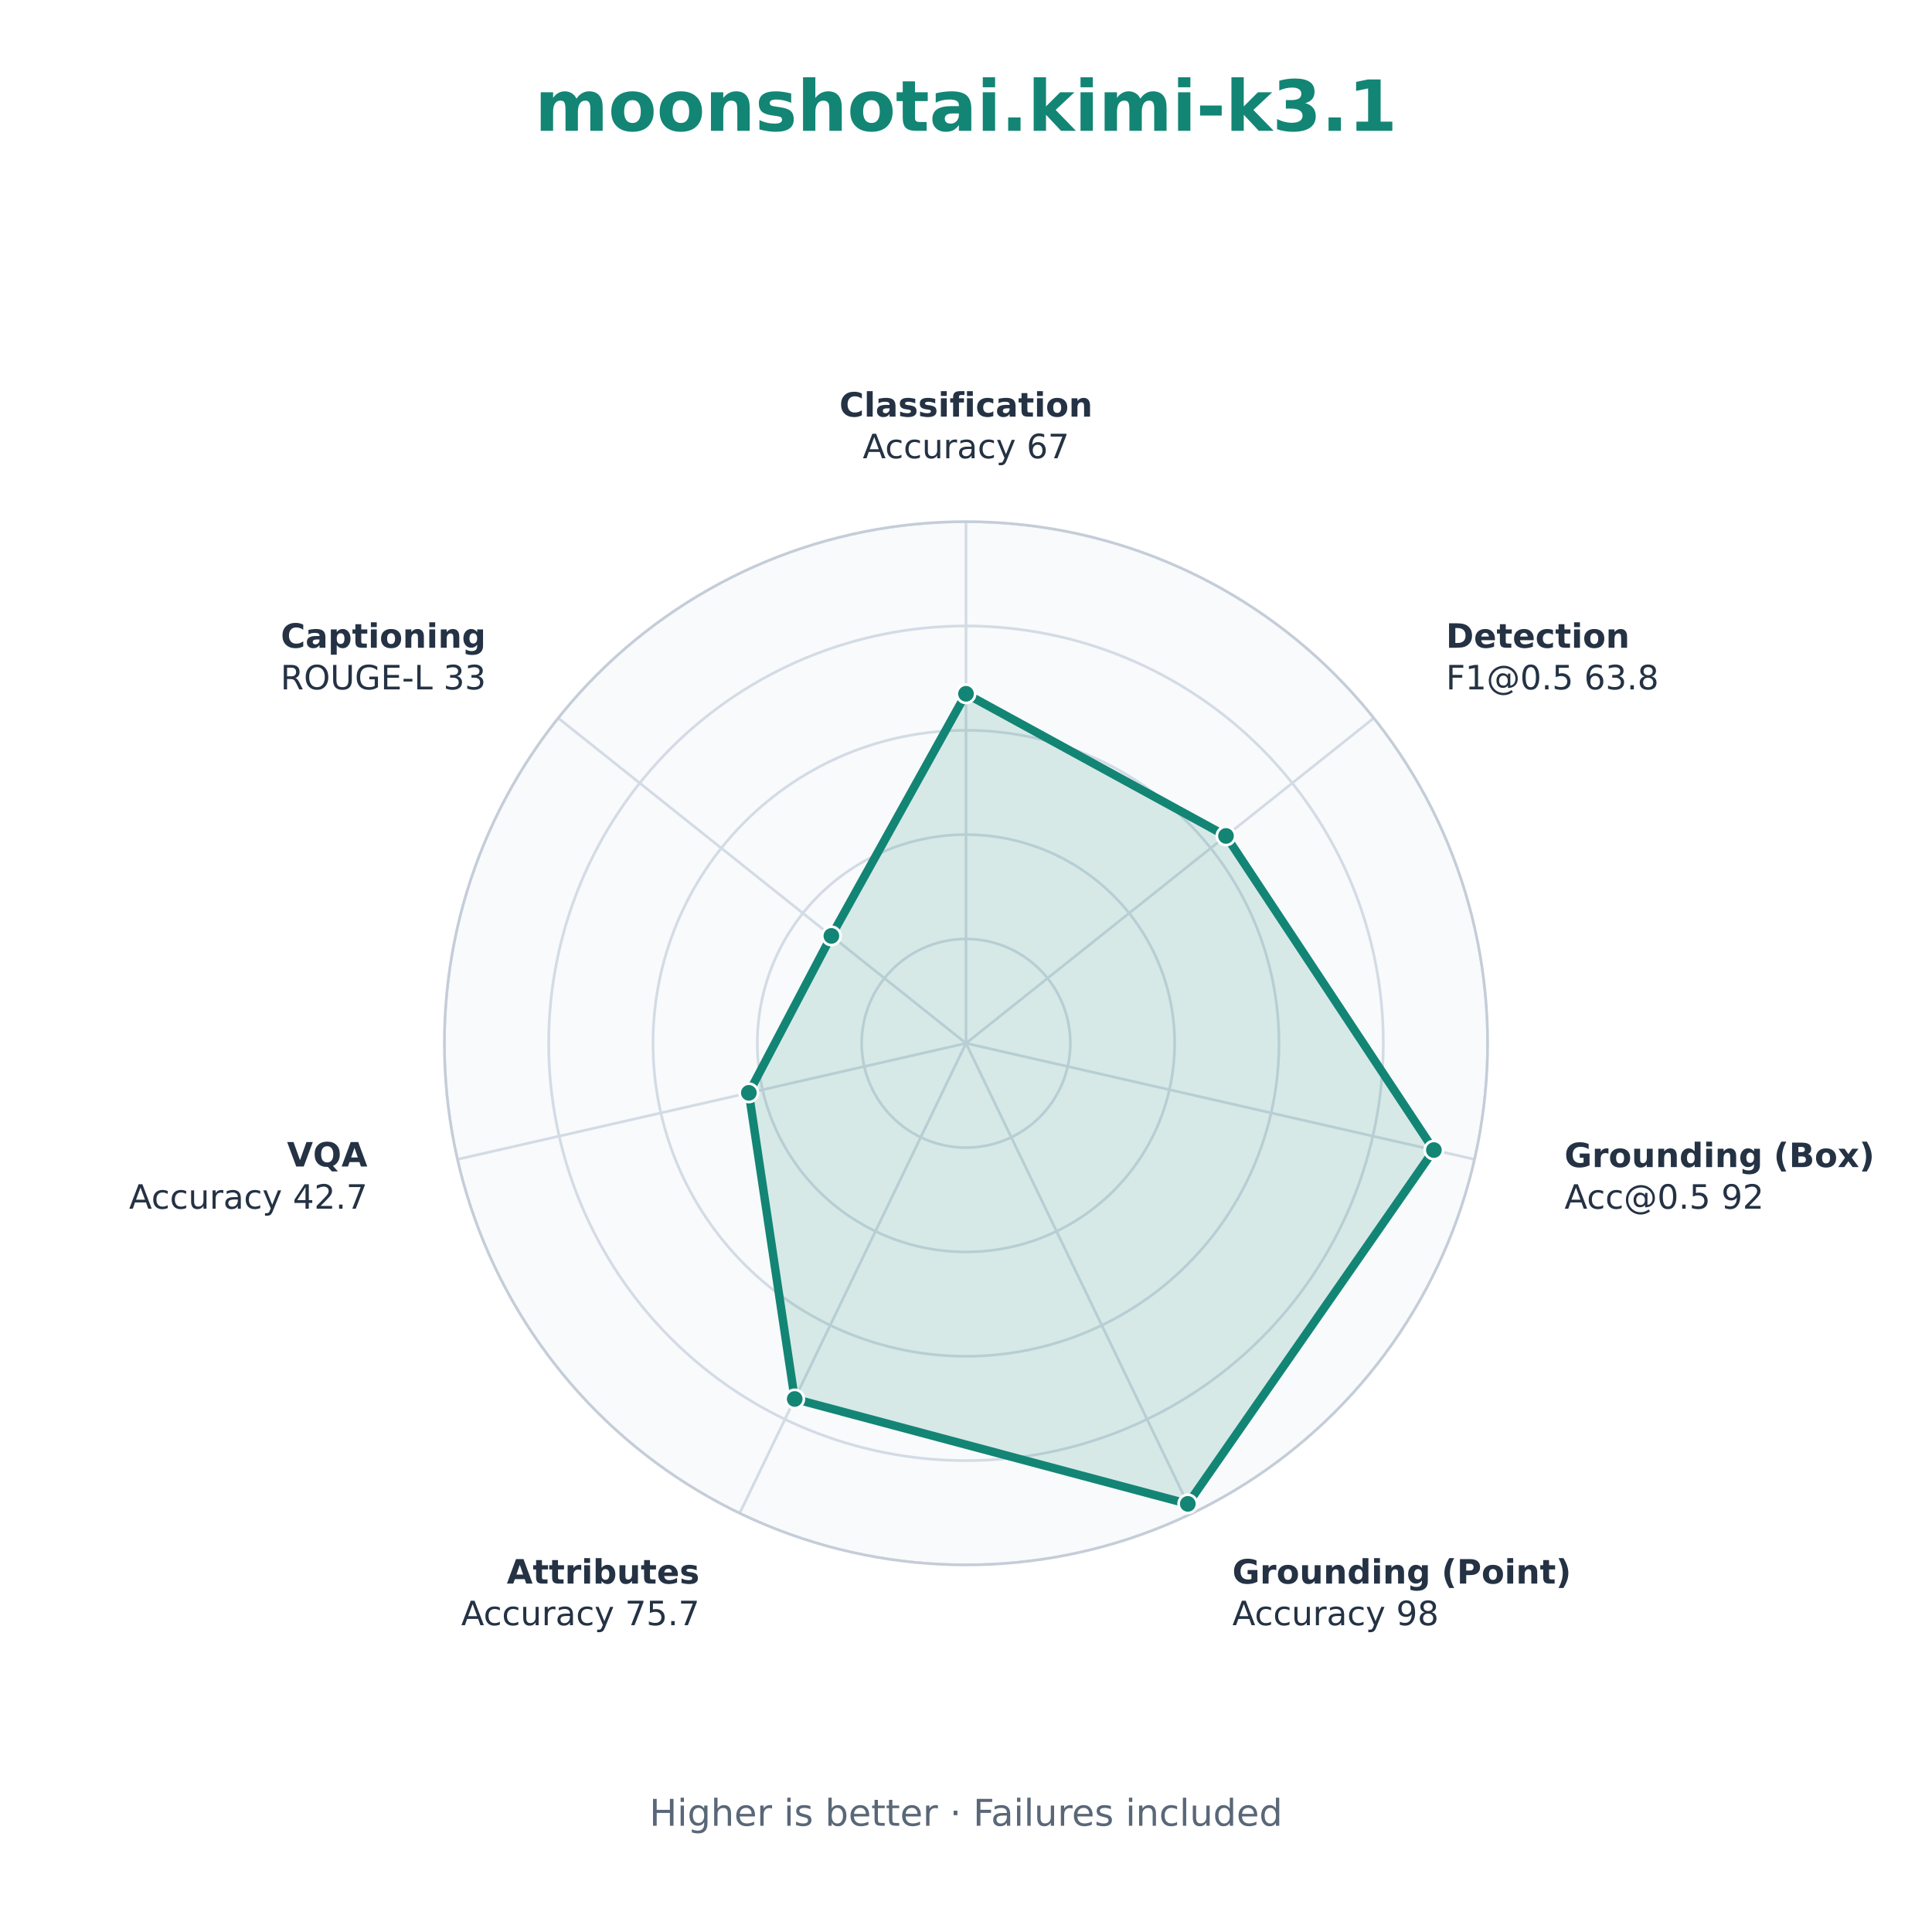
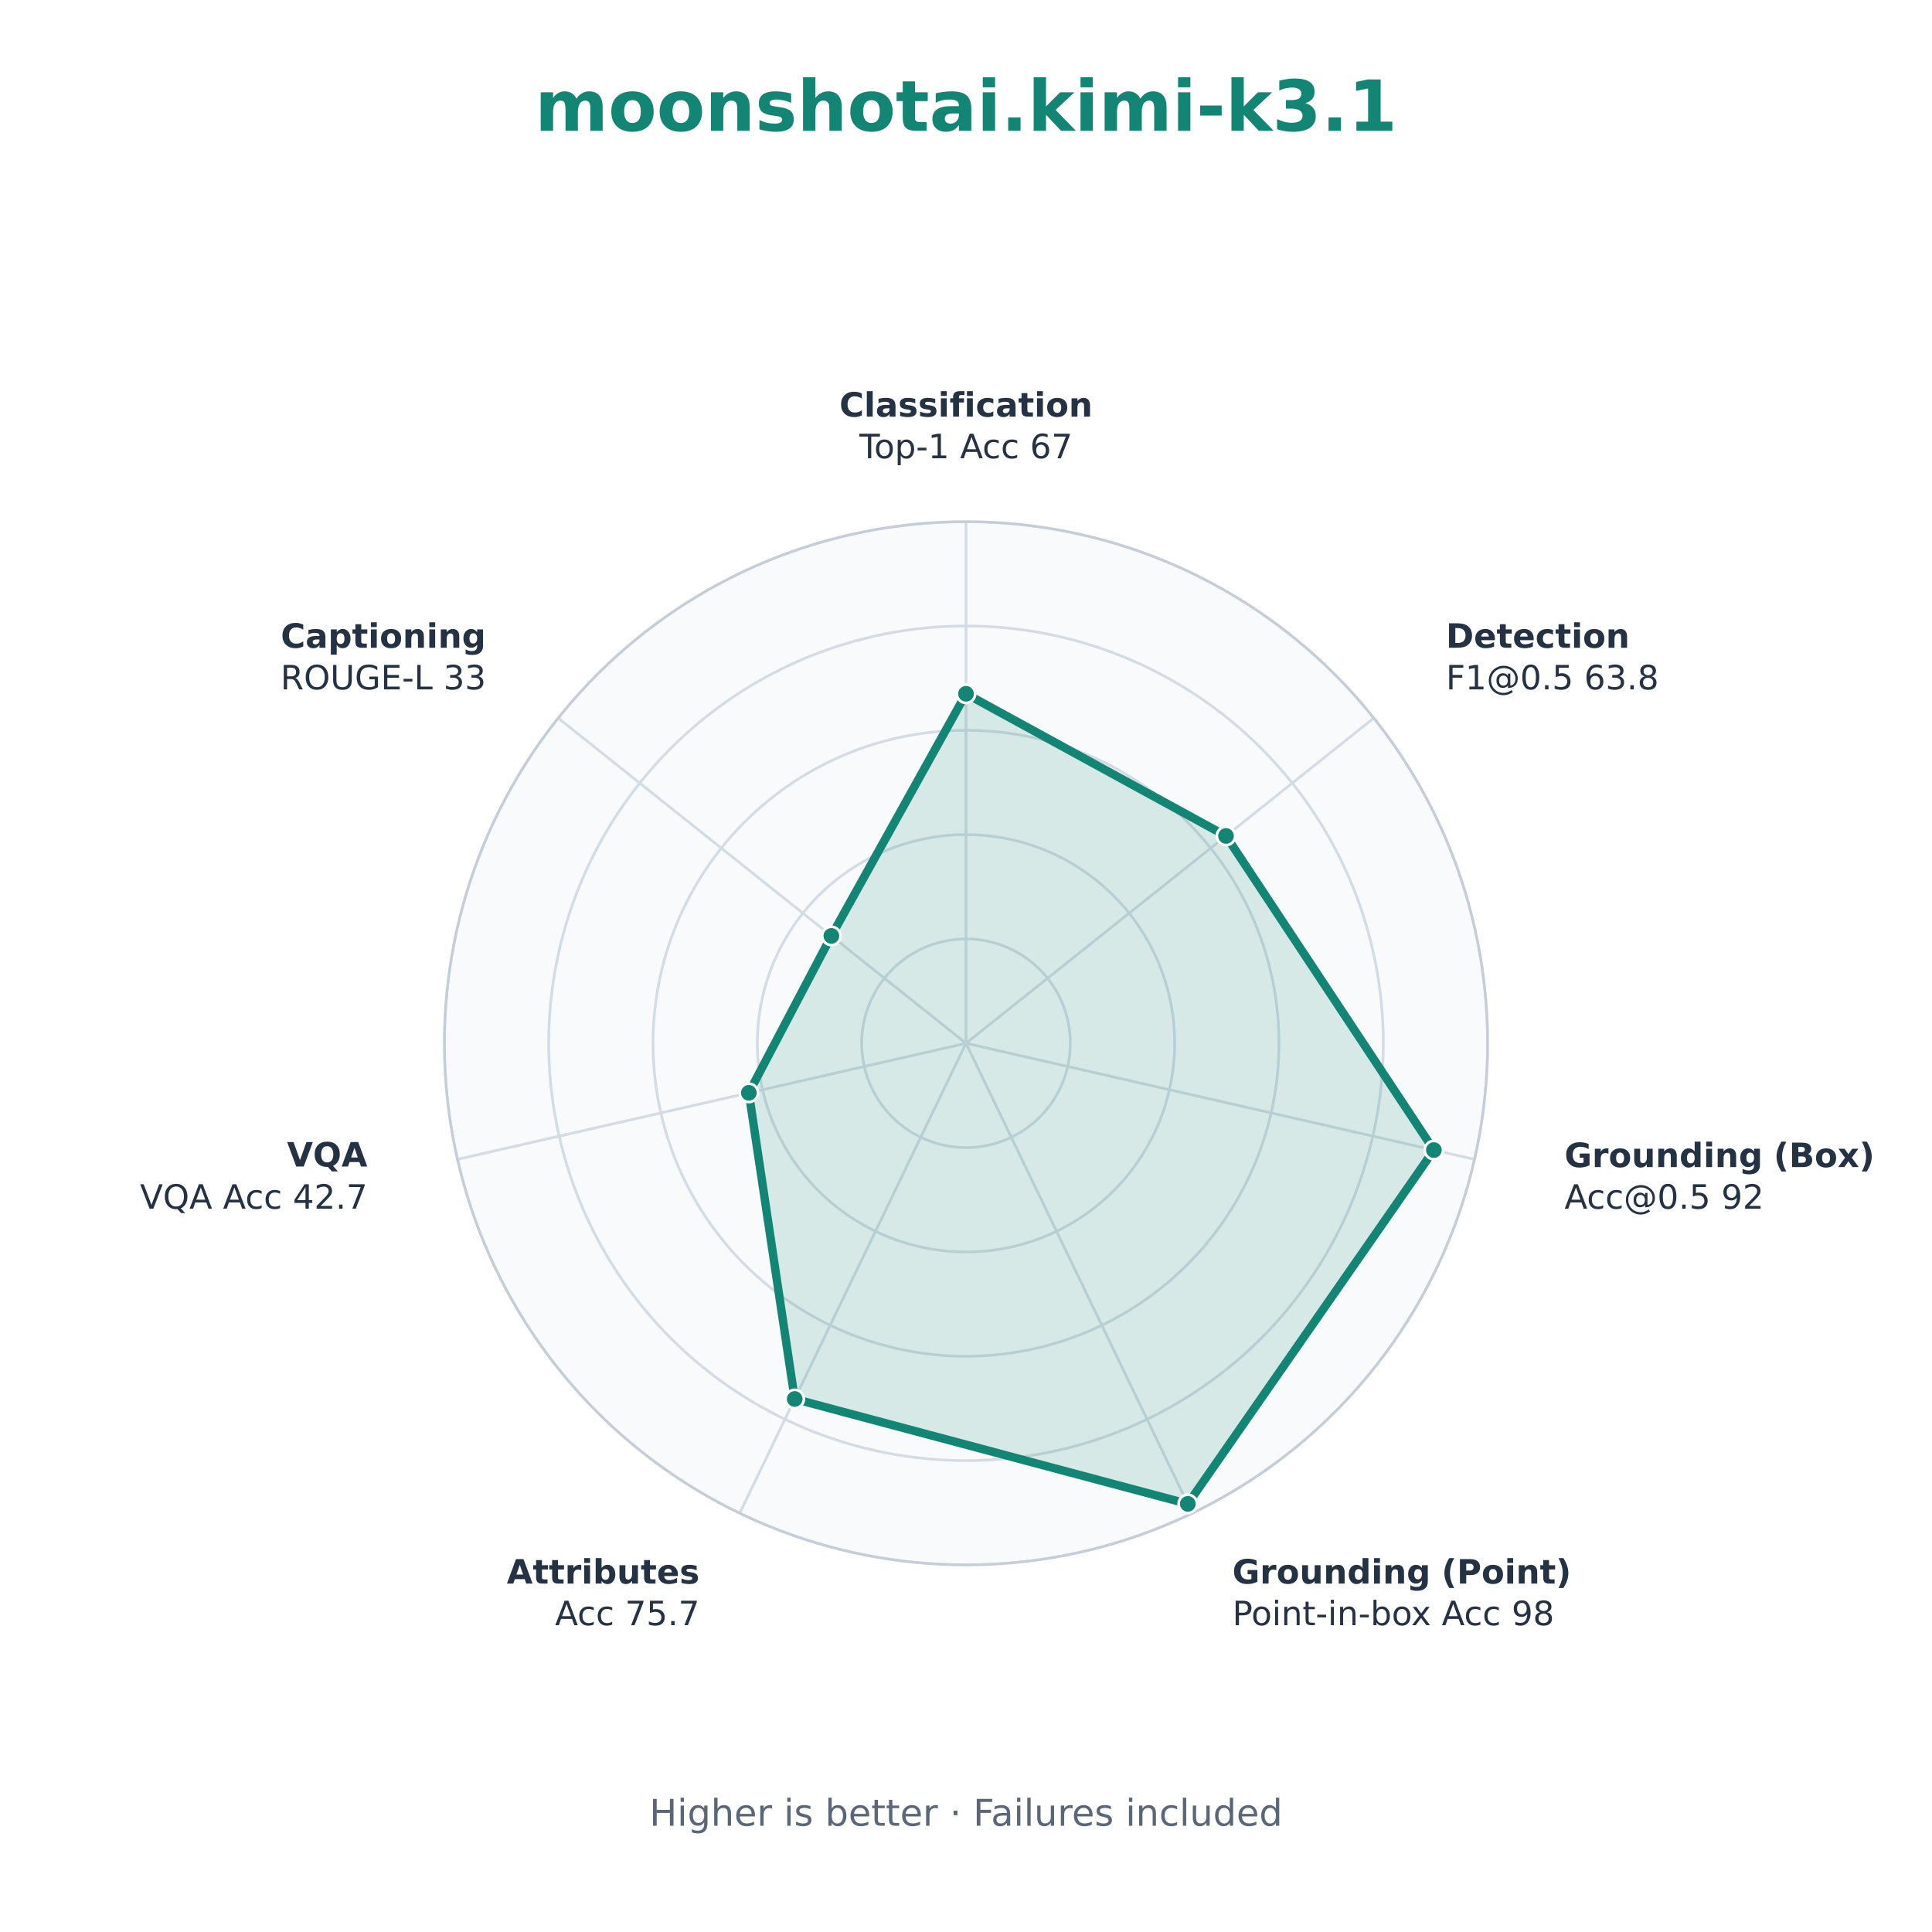
<svg xmlns="http://www.w3.org/2000/svg" xmlns:xlink="http://www.w3.org/1999/xlink" width="576pt" height="576pt" viewBox="0 0 576 576" version="1.1">
  <defs>
    <style type="text/css">*{stroke-linejoin: round; stroke-linecap: butt}</style>
  </defs>
  <g id="figure_1">
    <g id="patch_1">
      <path d="M 0 576  L 576 576  L 576 0  L 0 0  z " style="fill: #ffffff" />
    </g>
    <g id="axes_1">
      <g id="patch_2">
        <path d="M 443.52 311.04  C 443.52 290.617 439.497 270.393 431.682 251.525  C 423.866 232.657 412.41 215.512 397.969 201.071  C 383.528 186.63 366.383 175.174 347.515 167.358  C 328.647 159.543 308.423 155.52 288 155.52  C 267.577 155.52 247.353 159.543 228.485 167.358  C 209.617 175.174 192.472 186.63 178.031 201.071  C 163.59 215.512 152.134 232.657 144.318 251.525  C 136.503 270.393 132.48 290.617 132.48 311.04  C 132.48 331.463 136.503 351.687 144.318 370.555  C 152.134 389.423 163.59 406.568 178.031 421.009  C 192.472 435.45 209.617 446.906 228.485 454.722  C 247.353 462.537 267.577 466.56 288 466.56  C 308.423 466.56 328.647 462.537 347.515 454.722  C 366.383 446.906 383.528 435.45 397.969 421.009  C 412.41 406.568 423.866 389.423 431.682 370.555  C 439.497 351.687 443.52 331.463 443.52 311.04  M 288 311.04  C 288 311.04 288 311.04 288 311.04  C 288 311.04 288 311.04 288 311.04  C 288 311.04 288 311.04 288 311.04  C 288 311.04 288 311.04 288 311.04  C 288 311.04 288 311.04 288 311.04  C 288 311.04 288 311.04 288 311.04  C 288 311.04 288 311.04 288 311.04  C 288 311.04 288 311.04 288 311.04  C 288 311.04 288 311.04 288 311.04  C 288 311.04 288 311.04 288 311.04  C 288 311.04 288 311.04 288 311.04  C 288 311.04 288 311.04 288 311.04  C 288 311.04 288 311.04 288 311.04  C 288 311.04 288 311.04 288 311.04  C 288 311.04 288 311.04 288 311.04  C 288 311.04 288 311.04 288 311.04  z " style="fill: #f8fafc" />
      </g>
      <g id="matplotlib.axis_1">
        <g id="xtick_1">
          <g id="line2d_1">
            <path d="M 288 311.04  L 288 155.52  " clip-path="url(#p359e92c300)" style="fill: none; stroke: #d3dbe4; stroke-width: 0.8; stroke-linecap: square" />
          </g>
          <g id="text_1">
            <g style="fill: #243244" transform="translate(250.25 124.6179)">
              <text>
                <tspan x="0" y="-0.406" style="font-weight: 700; font-size: 10px; font-family: 'DejaVu Sans'; fill: #243244">C</tspan>
                <tspan x="7.339" y="-0.406" style="font-weight: 700; font-size: 10px; font-family: 'DejaVu Sans'; fill: #243244">l</tspan>
                <tspan x="10.767" y="-0.406" style="font-weight: 700; font-size: 10px; font-family: 'DejaVu Sans'; fill: #243244">a</tspan>
                <tspan x="17.515" y="-0.406" style="font-weight: 700; font-size: 10px; font-family: 'DejaVu Sans'; fill: #243244">s</tspan>
                <tspan x="23.467" y="-0.406" style="font-weight: 700; font-size: 10px; font-family: 'DejaVu Sans'; fill: #243244">s</tspan>
                <tspan x="29.419" y="-0.406" style="font-weight: 700; font-size: 10px; font-family: 'DejaVu Sans'; fill: #243244">i</tspan>
                <tspan x="32.847" y="-0.406" style="font-weight: 700; font-size: 10px; font-family: 'DejaVu Sans'; fill: #243244">f</tspan>
                <tspan x="37.197" y="-0.406" style="font-weight: 700; font-size: 10px; font-family: 'DejaVu Sans'; fill: #243244">i</tspan>
                <tspan x="40.625" y="-0.406" style="font-weight: 700; font-size: 10px; font-family: 'DejaVu Sans'; fill: #243244">c</tspan>
                <tspan x="46.553" y="-0.406" style="font-weight: 700; font-size: 10px; font-family: 'DejaVu Sans'; fill: #243244">a</tspan>
                <tspan x="53.301" y="-0.406" style="font-weight: 700; font-size: 10px; font-family: 'DejaVu Sans'; fill: #243244">t</tspan>
                <tspan x="58.081" y="-0.406" style="font-weight: 700; font-size: 10px; font-family: 'DejaVu Sans'; fill: #243244">i</tspan>
                <tspan x="61.509" y="-0.406" style="font-weight: 700; font-size: 10px; font-family: 'DejaVu Sans'; fill: #243244">o</tspan>
                <tspan x="68.379" y="-0.406" style="font-weight: 700; font-size: 10px; font-family: 'DejaVu Sans'; fill: #243244">n</tspan>
              </text>
            </g>
-             <text style="font-size: 10px; font-family: 'DejaVu Sans'; fill: #243244" transform="translate(257.2203 136.6198)">Accuracy 67</text>
+             <text style="font-size: 10px; font-family: 'DejaVu Sans'; fill: #243244" transform="translate(256.2047 136.6198)">Top-1 Acc 67</text>
          </g>
        </g>
        <g id="xtick_2">
          <g id="line2d_2">
            <path d="M 288 311.04  L 409.59 214.075  " clip-path="url(#p359e92c300)" style="fill: none; stroke: #d3dbe4; stroke-width: 0.8; stroke-linecap: square" />
          </g>
          <g id="text_2">
            <g style="fill: #243244" transform="translate(431.0908 193.5267)">
              <text>
                <tspan x="0" y="-0.406" style="font-weight: 700; font-size: 10px; font-family: 'DejaVu Sans'; fill: #243244">D</tspan>
                <tspan x="8.301" y="-0.406" style="font-weight: 700; font-size: 10px; font-family: 'DejaVu Sans'; fill: #243244">e</tspan>
                <tspan x="15.083" y="-0.406" style="font-weight: 700; font-size: 10px; font-family: 'DejaVu Sans'; fill: #243244">t</tspan>
                <tspan x="19.863" y="-0.406" style="font-weight: 700; font-size: 10px; font-family: 'DejaVu Sans'; fill: #243244">e</tspan>
                <tspan x="26.646" y="-0.406" style="font-weight: 700; font-size: 10px; font-family: 'DejaVu Sans'; fill: #243244">c</tspan>
                <tspan x="32.573" y="-0.406" style="font-weight: 700; font-size: 10px; font-family: 'DejaVu Sans'; fill: #243244">t</tspan>
                <tspan x="37.354" y="-0.406" style="font-weight: 700; font-size: 10px; font-family: 'DejaVu Sans'; fill: #243244">i</tspan>
                <tspan x="40.781" y="-0.406" style="font-weight: 700; font-size: 10px; font-family: 'DejaVu Sans'; fill: #243244">o</tspan>
                <tspan x="47.651" y="-0.406" style="font-weight: 700; font-size: 10px; font-family: 'DejaVu Sans'; fill: #243244">n</tspan>
              </text>
            </g>
            <text style="font-size: 10px; font-family: 'DejaVu Sans'; fill: #243244" transform="translate(431.0908 205.5287)">F1@0.5 63.8</text>
          </g>
        </g>
        <g id="xtick_3">
          <g id="line2d_3">
            <path d="M 288 311.04  L 439.621 345.646  " clip-path="url(#p359e92c300)" style="fill: none; stroke: #d3dbe4; stroke-width: 0.8; stroke-linecap: square" />
          </g>
          <g id="text_3">
            <g style="fill: #243244" transform="translate(466.4313 348.3636)">
              <text>
                <tspan x="0" y="-0.406" style="font-weight: 700; font-size: 10px; font-family: 'DejaVu Sans'; fill: #243244">G</tspan>
                <tspan x="8.208" y="-0.406" style="font-weight: 700; font-size: 10px; font-family: 'DejaVu Sans'; fill: #243244">r</tspan>
                <tspan x="13.14" y="-0.406" style="font-weight: 700; font-size: 10px; font-family: 'DejaVu Sans'; fill: #243244">o</tspan>
                <tspan x="20.01" y="-0.406" style="font-weight: 700; font-size: 10px; font-family: 'DejaVu Sans'; fill: #243244">u</tspan>
                <tspan x="27.129" y="-0.406" style="font-weight: 700; font-size: 10px; font-family: 'DejaVu Sans'; fill: #243244">n</tspan>
                <tspan x="34.248" y="-0.406" style="font-weight: 700; font-size: 10px; font-family: 'DejaVu Sans'; fill: #243244">d</tspan>
                <tspan x="41.406" y="-0.406" style="font-weight: 700; font-size: 10px; font-family: 'DejaVu Sans'; fill: #243244">i</tspan>
                <tspan x="44.834" y="-0.406" style="font-weight: 700; font-size: 10px; font-family: 'DejaVu Sans'; fill: #243244">n</tspan>
                <tspan x="51.953" y="-0.406" style="font-weight: 700; font-size: 10px; font-family: 'DejaVu Sans'; fill: #243244">g</tspan>
                <tspan x="62.358" y="-0.406" style="font-weight: 700; font-size: 10px; font-family: 'DejaVu Sans'; fill: #243244">(</tspan>
                <tspan x="66.929" y="-0.406" style="font-weight: 700; font-size: 10px; font-family: 'DejaVu Sans'; fill: #243244">B</tspan>
                <tspan x="74.551" y="-0.406" style="font-weight: 700; font-size: 10px; font-family: 'DejaVu Sans'; fill: #243244">o</tspan>
                <tspan x="81.421" y="-0.406" style="font-weight: 700; font-size: 10px; font-family: 'DejaVu Sans'; fill: #243244">x</tspan>
                <tspan x="87.871" y="-0.406" style="font-weight: 700; font-size: 10px; font-family: 'DejaVu Sans'; fill: #243244">)</tspan>
              </text>
            </g>
            <text style="font-size: 10px; font-family: 'DejaVu Sans'; fill: #243244" transform="translate(466.4313 360.3656)">Acc@0.5 92</text>
          </g>
        </g>
        <g id="xtick_4">
          <g id="line2d_4">
            <path d="M 288 311.04  L 355.478 451.159  " clip-path="url(#p359e92c300)" style="fill: none; stroke: #d3dbe4; stroke-width: 0.8; stroke-linecap: square" />
          </g>
          <g id="text_4">
-             <g style="fill: #243244" transform="translate(367.4094 472.5332)">
+             <g style="fill: #243244" transform="translate(367.4094 472.5328)">
              <text>
                <tspan x="0" y="-0.406" style="font-weight: 700; font-size: 10px; font-family: 'DejaVu Sans'; fill: #243244">G</tspan>
                <tspan x="8.208" y="-0.406" style="font-weight: 700; font-size: 10px; font-family: 'DejaVu Sans'; fill: #243244">r</tspan>
                <tspan x="13.14" y="-0.406" style="font-weight: 700; font-size: 10px; font-family: 'DejaVu Sans'; fill: #243244">o</tspan>
                <tspan x="20.01" y="-0.406" style="font-weight: 700; font-size: 10px; font-family: 'DejaVu Sans'; fill: #243244">u</tspan>
                <tspan x="27.129" y="-0.406" style="font-weight: 700; font-size: 10px; font-family: 'DejaVu Sans'; fill: #243244">n</tspan>
                <tspan x="34.248" y="-0.406" style="font-weight: 700; font-size: 10px; font-family: 'DejaVu Sans'; fill: #243244">d</tspan>
                <tspan x="41.406" y="-0.406" style="font-weight: 700; font-size: 10px; font-family: 'DejaVu Sans'; fill: #243244">i</tspan>
                <tspan x="44.834" y="-0.406" style="font-weight: 700; font-size: 10px; font-family: 'DejaVu Sans'; fill: #243244">n</tspan>
                <tspan x="51.953" y="-0.406" style="font-weight: 700; font-size: 10px; font-family: 'DejaVu Sans'; fill: #243244">g</tspan>
                <tspan x="62.358" y="-0.406" style="font-weight: 700; font-size: 10px; font-family: 'DejaVu Sans'; fill: #243244">(</tspan>
                <tspan x="66.929" y="-0.406" style="font-weight: 700; font-size: 10px; font-family: 'DejaVu Sans'; fill: #243244">P</tspan>
                <tspan x="74.258" y="-0.406" style="font-weight: 700; font-size: 10px; font-family: 'DejaVu Sans'; fill: #243244">o</tspan>
                <tspan x="81.128" y="-0.406" style="font-weight: 700; font-size: 10px; font-family: 'DejaVu Sans'; fill: #243244">i</tspan>
                <tspan x="84.556" y="-0.406" style="font-weight: 700; font-size: 10px; font-family: 'DejaVu Sans'; fill: #243244">n</tspan>
                <tspan x="91.675" y="-0.406" style="font-weight: 700; font-size: 10px; font-family: 'DejaVu Sans'; fill: #243244">t</tspan>
                <tspan x="96.455" y="-0.406" style="font-weight: 700; font-size: 10px; font-family: 'DejaVu Sans'; fill: #243244">)</tspan>
              </text>
            </g>
-             <text style="font-size: 10px; font-family: 'DejaVu Sans'; fill: #243244" transform="translate(367.4094 484.5351)">Accuracy 98</text>
+             <text style="font-size: 10px; font-family: 'DejaVu Sans'; fill: #243244" transform="translate(367.4094 484.5355)">Point-in-box Acc 98</text>
          </g>
        </g>
        <g id="xtick_5">
          <g id="line2d_5">
            <path d="M 288 311.04  L 220.522 451.159  " clip-path="url(#p359e92c300)" style="fill: none; stroke: #d3dbe4; stroke-width: 0.8; stroke-linecap: square" />
          </g>
          <g id="text_5">
            <g style="fill: #243244" transform="translate(151.0906 472.5332)">
              <text>
                <tspan x="0" y="-0.406" style="font-weight: 700; font-size: 10px; font-family: 'DejaVu Sans'; fill: #243244">A</tspan>
                <tspan x="7.739" y="-0.406" style="font-weight: 700; font-size: 10px; font-family: 'DejaVu Sans'; fill: #243244">t</tspan>
                <tspan x="12.52" y="-0.406" style="font-weight: 700; font-size: 10px; font-family: 'DejaVu Sans'; fill: #243244">t</tspan>
                <tspan x="17.3" y="-0.406" style="font-weight: 700; font-size: 10px; font-family: 'DejaVu Sans'; fill: #243244">r</tspan>
                <tspan x="22.231" y="-0.406" style="font-weight: 700; font-size: 10px; font-family: 'DejaVu Sans'; fill: #243244">i</tspan>
                <tspan x="25.659" y="-0.406" style="font-weight: 700; font-size: 10px; font-family: 'DejaVu Sans'; fill: #243244">b</tspan>
                <tspan x="32.817" y="-0.406" style="font-weight: 700; font-size: 10px; font-family: 'DejaVu Sans'; fill: #243244">u</tspan>
                <tspan x="39.937" y="-0.406" style="font-weight: 700; font-size: 10px; font-family: 'DejaVu Sans'; fill: #243244">t</tspan>
                <tspan x="44.717" y="-0.406" style="font-weight: 700; font-size: 10px; font-family: 'DejaVu Sans'; fill: #243244">e</tspan>
                <tspan x="51.499" y="-0.406" style="font-weight: 700; font-size: 10px; font-family: 'DejaVu Sans'; fill: #243244">s</tspan>
              </text>
            </g>
-             <text style="font-size: 10px; font-family: 'DejaVu Sans'; fill: #243244" transform="translate(137.4906 484.5351)">Accuracy 75.7</text>
+             <text style="font-size: 10px; font-family: 'DejaVu Sans'; fill: #243244" transform="translate(165.4843 484.5351)">Acc 75.7</text>
          </g>
        </g>
        <g id="xtick_6">
          <g id="line2d_6">
            <path d="M 288 311.04  L 136.379 345.646  " clip-path="url(#p359e92c300)" style="fill: none; stroke: #d3dbe4; stroke-width: 0.8; stroke-linecap: square" />
          </g>
          <g id="text_6">
            <g style="fill: #243244" transform="translate(85.56869 348.3625)">
              <text>
                <tspan x="0" y="-0.578" style="font-weight: 700; font-size: 10px; font-family: 'DejaVu Sans'; fill: #243244">V</tspan>
                <tspan x="7.739" y="-0.578" style="font-weight: 700; font-size: 10px; font-family: 'DejaVu Sans'; fill: #243244">Q</tspan>
                <tspan x="16.24" y="-0.578" style="font-weight: 700; font-size: 10px; font-family: 'DejaVu Sans'; fill: #243244">A</tspan>
              </text>
            </g>
-             <text style="font-size: 10px; font-family: 'DejaVu Sans'; fill: #243244" transform="translate(38.46869 360.3644)">Accuracy 42.7</text>
+             <text style="font-size: 10px; font-family: 'DejaVu Sans'; fill: #243244" transform="translate(41.73119 360.3644)">VQA Acc 42.7</text>
          </g>
        </g>
        <g id="xtick_7">
          <g id="line2d_7">
            <path d="M 288 311.04  L 166.41 214.075  " clip-path="url(#p359e92c300)" style="fill: none; stroke: #d3dbe4; stroke-width: 0.8; stroke-linecap: square" />
          </g>
          <g id="text_7">
            <g style="fill: #243244" transform="translate(83.7092 193.5267)">
              <text>
                <tspan x="0" y="-0.406" style="font-weight: 700; font-size: 10px; font-family: 'DejaVu Sans'; fill: #243244">C</tspan>
                <tspan x="7.339" y="-0.406" style="font-weight: 700; font-size: 10px; font-family: 'DejaVu Sans'; fill: #243244">a</tspan>
                <tspan x="14.087" y="-0.406" style="font-weight: 700; font-size: 10px; font-family: 'DejaVu Sans'; fill: #243244">p</tspan>
                <tspan x="21.245" y="-0.406" style="font-weight: 700; font-size: 10px; font-family: 'DejaVu Sans'; fill: #243244">t</tspan>
                <tspan x="26.025" y="-0.406" style="font-weight: 700; font-size: 10px; font-family: 'DejaVu Sans'; fill: #243244">i</tspan>
                <tspan x="29.453" y="-0.406" style="font-weight: 700; font-size: 10px; font-family: 'DejaVu Sans'; fill: #243244">o</tspan>
                <tspan x="36.323" y="-0.406" style="font-weight: 700; font-size: 10px; font-family: 'DejaVu Sans'; fill: #243244">n</tspan>
                <tspan x="43.442" y="-0.406" style="font-weight: 700; font-size: 10px; font-family: 'DejaVu Sans'; fill: #243244">i</tspan>
                <tspan x="46.87" y="-0.406" style="font-weight: 700; font-size: 10px; font-family: 'DejaVu Sans'; fill: #243244">n</tspan>
                <tspan x="53.989" y="-0.406" style="font-weight: 700; font-size: 10px; font-family: 'DejaVu Sans'; fill: #243244">g</tspan>
              </text>
            </g>
            <text style="font-size: 10px; font-family: 'DejaVu Sans'; fill: #243244" transform="translate(83.62014 205.5287)">ROUGE-L 33</text>
          </g>
        </g>
      </g>
      <g id="matplotlib.axis_2">
        <g id="ytick_1">
          <g id="line2d_8">
            <path d="M 288 279.936  C 292.085 279.936 296.129 280.741 299.903 282.304  C 303.677 283.867 307.106 286.158 309.994 289.046  C 312.882 291.934 315.173 295.363 316.736 299.137  C 318.299 302.911 319.104 306.955 319.104 311.04  C 319.104 315.125 318.299 319.169 316.736 322.943  C 315.173 326.717 312.882 330.146 309.994 333.034  C 307.106 335.922 303.677 338.213 299.903 339.776  C 296.129 341.339 292.085 342.144 288 342.144  C 283.915 342.144 279.871 341.339 276.097 339.776  C 272.323 338.213 268.894 335.922 266.006 333.034  C 263.118 330.146 260.827 326.717 259.264 322.943  C 257.701 319.169 256.896 315.125 256.896 311.04  C 256.896 306.955 257.701 302.911 259.264 299.137  C 260.827 295.363 263.118 291.934 266.006 289.046  C 268.894 286.158 272.323 283.867 276.097 282.304  C 279.871 280.741 283.915 279.936 288 279.936  " clip-path="url(#p359e92c300)" style="fill: none; stroke: #d3dbe4; stroke-width: 0.8; stroke-linecap: square" />
          </g>
        </g>
        <g id="ytick_2">
          <g id="line2d_9">
            <path d="M 288 248.832  C 296.169 248.832 304.259 250.441 311.806 253.567  C 319.353 256.693 326.211 261.276 331.988 267.052  C 337.764 272.829 342.347 279.687 345.473 287.234  C 348.599 294.781 350.208 302.871 350.208 311.04  C 350.208 319.209 348.599 327.299 345.473 334.846  C 342.347 342.393 337.764 349.251 331.988 355.028  C 326.211 360.804 319.353 365.387 311.806 368.513  C 304.259 371.639 296.169 373.248 288 373.248  C 279.831 373.248 271.741 371.639 264.194 368.513  C 256.647 365.387 249.789 360.804 244.012 355.028  C 238.236 349.251 233.653 342.393 230.527 334.846  C 227.401 327.299 225.792 319.209 225.792 311.04  C 225.792 302.871 227.401 294.781 230.527 287.234  C 233.653 279.687 238.236 272.829 244.012 267.052  C 249.789 261.276 256.647 256.693 264.194 253.567  C 271.741 250.441 279.831 248.832 288 248.832  " clip-path="url(#p359e92c300)" style="fill: none; stroke: #d3dbe4; stroke-width: 0.8; stroke-linecap: square" />
          </g>
        </g>
        <g id="ytick_3">
          <g id="line2d_10">
            <path d="M 288 217.728  C 300.254 217.728 312.388 220.142 323.709 224.831  C 335.03 229.52 345.317 236.394 353.982 245.058  C 362.646 253.723 369.52 264.01 374.209 275.331  C 378.898 286.652 381.312 298.786 381.312 311.04  C 381.312 323.294 378.898 335.428 374.209 346.749  C 369.52 358.07 362.646 368.357 353.982 377.022  C 345.317 385.686 335.03 392.56 323.709 397.249  C 312.388 401.938 300.254 404.352 288 404.352  C 275.746 404.352 263.612 401.938 252.291 397.249  C 240.97 392.56 230.683 385.686 222.018 377.022  C 213.354 368.357 206.48 358.07 201.791 346.749  C 197.102 335.428 194.688 323.294 194.688 311.04  C 194.688 298.786 197.102 286.652 201.791 275.331  C 206.48 264.01 213.354 253.723 222.018 245.058  C 230.683 236.394 240.97 229.52 252.291 224.831  C 263.612 220.142 275.746 217.728 288 217.728  " clip-path="url(#p359e92c300)" style="fill: none; stroke: #d3dbe4; stroke-width: 0.8; stroke-linecap: square" />
          </g>
        </g>
        <g id="ytick_4">
          <g id="line2d_11">
            <path d="M 288 186.624  C 304.338 186.624 320.517 189.842 335.612 196.095  C 350.706 202.347 364.423 211.512 375.975 223.065  C 387.528 234.617 396.693 248.334 402.945 263.428  C 409.198 278.523 412.416 294.702 412.416 311.04  C 412.416 327.378 409.198 343.557 402.945 358.652  C 396.693 373.746 387.528 387.463 375.975 399.015  C 364.423 410.568 350.706 419.733 335.612 425.985  C 320.517 432.238 304.338 435.456 288 435.456  C 271.662 435.456 255.483 432.238 240.388 425.985  C 225.294 419.733 211.577 410.568 200.025 399.015  C 188.472 387.463 179.307 373.746 173.055 358.652  C 166.802 343.557 163.584 327.378 163.584 311.04  C 163.584 294.702 166.802 278.523 173.055 263.428  C 179.307 248.334 188.472 234.617 200.025 223.065  C 211.577 211.512 225.294 202.347 240.388 196.095  C 255.483 189.842 271.662 186.624 288 186.624  " clip-path="url(#p359e92c300)" style="fill: none; stroke: #d3dbe4; stroke-width: 0.8; stroke-linecap: square" />
          </g>
        </g>
        <g id="ytick_5">
          <g id="line2d_12">
            <path d="M 288 155.52  C 308.423 155.52 328.647 159.543 347.515 167.358  C 366.383 175.174 383.528 186.63 397.969 201.071  C 412.41 215.512 423.866 232.657 431.682 251.525  C 439.497 270.393 443.52 290.617 443.52 311.04  C 443.52 331.463 439.497 351.687 431.682 370.555  C 423.866 389.423 412.41 406.568 397.969 421.009  C 383.528 435.45 366.383 446.906 347.515 454.722  C 328.647 462.537 308.423 466.56 288 466.56  C 267.577 466.56 247.353 462.537 228.485 454.722  C 209.617 446.906 192.472 435.45 178.031 421.009  C 163.59 406.568 152.134 389.423 144.318 370.555  C 136.503 351.687 132.48 331.463 132.48 311.04  C 132.48 290.617 136.503 270.393 144.318 251.525  C 152.134 232.657 163.59 215.512 178.031 201.071  C 192.472 186.63 209.617 175.174 228.485 167.358  C 247.353 159.543 267.577 155.52 288 155.52  " clip-path="url(#p359e92c300)" style="fill: none; stroke: #d3dbe4; stroke-width: 0.8; stroke-linecap: square" />
          </g>
        </g>
      </g>
      <g id="patch_3">
        <path d="M 288 206.842  L 365.515 249.224  L 427.491 342.878  L 354.128 448.356  L 236.931 417.086  L 223.258 325.817  L 247.864 279.032  z " clip-path="url(#p359e92c300)" style="fill: #138575; opacity: 0.15; stroke: #138575; stroke-linejoin: miter" />
      </g>
      <g id="patch_4">
        <path d="M 288 155.52  C 267.577 155.52 247.353 159.543 228.485 167.358  C 209.617 175.174 192.472 186.63 178.031 201.071  C 163.59 215.512 152.134 232.657 144.318 251.525  C 136.503 270.393 132.48 290.617 132.48 311.04  C 132.48 331.463 136.503 351.687 144.318 370.555  C 152.134 389.423 163.59 406.568 178.031 421.009  C 192.472 435.45 209.617 446.906 228.485 454.722  C 247.353 462.537 267.577 466.56 288 466.56  C 308.423 466.56 328.647 462.537 347.515 454.722  C 366.383 446.906 383.528 435.45 397.969 421.009  C 412.41 406.568 423.866 389.423 431.682 370.555  C 439.497 351.687 443.52 331.463 443.52 311.04  C 443.52 290.617 439.497 270.393 431.682 251.525  C 423.866 232.657 412.41 215.512 397.969 201.071  C 383.528 186.63 366.383 175.174 347.515 167.358  C 328.647 159.543 308.423 155.52 288 155.52  " style="fill: none; stroke: #c4cdd8; stroke-width: 0.8; stroke-linejoin: miter; stroke-linecap: square" />
      </g>
      <g id="line2d_13">
        <path d="M 288 206.842  L 365.515 249.224  L 427.491 342.878  L 354.128 448.356  L 236.931 417.086  L 223.258 325.817  L 247.864 279.032  L 288 206.842  " clip-path="url(#p359e92c300)" style="fill: none; stroke: #138575; stroke-width: 2.5; stroke-linecap: square" />
      </g>
      <g id="PathCollection_1">
        <defs>
          <path id="m6efbe91510" d="M 0 2.739  C 0.726 2.739 1.423 2.45 1.936 1.936  C 2.45 1.423 2.739 0.726 2.739 0  C 2.739 -0.726 2.45 -1.423 1.936 -1.936  C 1.423 -2.45 0.726 -2.739 0 -2.739  C -0.726 -2.739 -1.423 -2.45 -1.936 -1.936  C -2.45 -1.423 -2.739 -0.726 -2.739 0  C -2.739 0.726 -2.45 1.423 -1.936 1.936  C -1.423 2.45 -0.726 2.739 0 2.739  z " style="stroke: #ffffff; stroke-width: 0.8" />
        </defs>
        <g clip-path="url(#p359e92c300)">
          <use xlink:href="#m6efbe91510" x="288" y="206.842" style="fill: #138575; stroke: #ffffff; stroke-width: 0.8" />
          <use xlink:href="#m6efbe91510" x="365.515" y="249.224" style="fill: #138575; stroke: #ffffff; stroke-width: 0.8" />
          <use xlink:href="#m6efbe91510" x="427.491" y="342.878" style="fill: #138575; stroke: #ffffff; stroke-width: 0.8" />
          <use xlink:href="#m6efbe91510" x="354.128" y="448.356" style="fill: #138575; stroke: #ffffff; stroke-width: 0.8" />
          <use xlink:href="#m6efbe91510" x="236.931" y="417.086" style="fill: #138575; stroke: #ffffff; stroke-width: 0.8" />
          <use xlink:href="#m6efbe91510" x="223.258" y="325.817" style="fill: #138575; stroke: #ffffff; stroke-width: 0.8" />
          <use xlink:href="#m6efbe91510" x="247.864" y="279.032" style="fill: #138575; stroke: #ffffff; stroke-width: 0.8" />
        </g>
      </g>
    </g>
    <g id="text_8">
      <text style="font-weight: 700; font-size: 21px; font-family: 'DejaVu Sans'; text-anchor: middle; fill: #138575" x="288" y="38.997" transform="rotate(-0 288 38.99672)">moonshotai.kimi-k3.1</text>
    </g>
    <g id="text_9">
      <text style="font-size: 11px; font-family: 'DejaVu Sans'; text-anchor: middle; fill: #596778" x="288" y="544.32" transform="rotate(-0 288 544.32)">Higher is better · Failures included</text>
    </g>
  </g>
  <defs>
    <clipPath id="p359e92c300">
      <path d="M 443.52 311.04  C 443.52 290.617 439.497 270.393 431.682 251.525  C 423.866 232.657 412.41 215.512 397.969 201.071  C 383.528 186.63 366.383 175.174 347.515 167.358  C 328.647 159.543 308.423 155.52 288 155.52  C 267.577 155.52 247.353 159.543 228.485 167.358  C 209.617 175.174 192.472 186.63 178.031 201.071  C 163.59 215.512 152.134 232.657 144.318 251.525  C 136.503 270.393 132.48 290.617 132.48 311.04  C 132.48 331.463 136.503 351.687 144.318 370.555  C 152.134 389.423 163.59 406.568 178.031 421.009  C 192.472 435.45 209.617 446.906 228.485 454.722  C 247.353 462.537 267.577 466.56 288 466.56  C 308.423 466.56 328.647 462.537 347.515 454.722  C 366.383 446.906 383.528 435.45 397.969 421.009  C 412.41 406.568 423.866 389.423 431.682 370.555  C 439.497 351.687 443.52 331.463 443.52 311.04  M 288 311.04  C 288 311.04 288 311.04 288 311.04  C 288 311.04 288 311.04 288 311.04  C 288 311.04 288 311.04 288 311.04  C 288 311.04 288 311.04 288 311.04  C 288 311.04 288 311.04 288 311.04  C 288 311.04 288 311.04 288 311.04  C 288 311.04 288 311.04 288 311.04  C 288 311.04 288 311.04 288 311.04  C 288 311.04 288 311.04 288 311.04  C 288 311.04 288 311.04 288 311.04  C 288 311.04 288 311.04 288 311.04  C 288 311.04 288 311.04 288 311.04  C 288 311.04 288 311.04 288 311.04  C 288 311.04 288 311.04 288 311.04  C 288 311.04 288 311.04 288 311.04  C 288 311.04 288 311.04 288 311.04  z " />
    </clipPath>
  </defs>
</svg>
